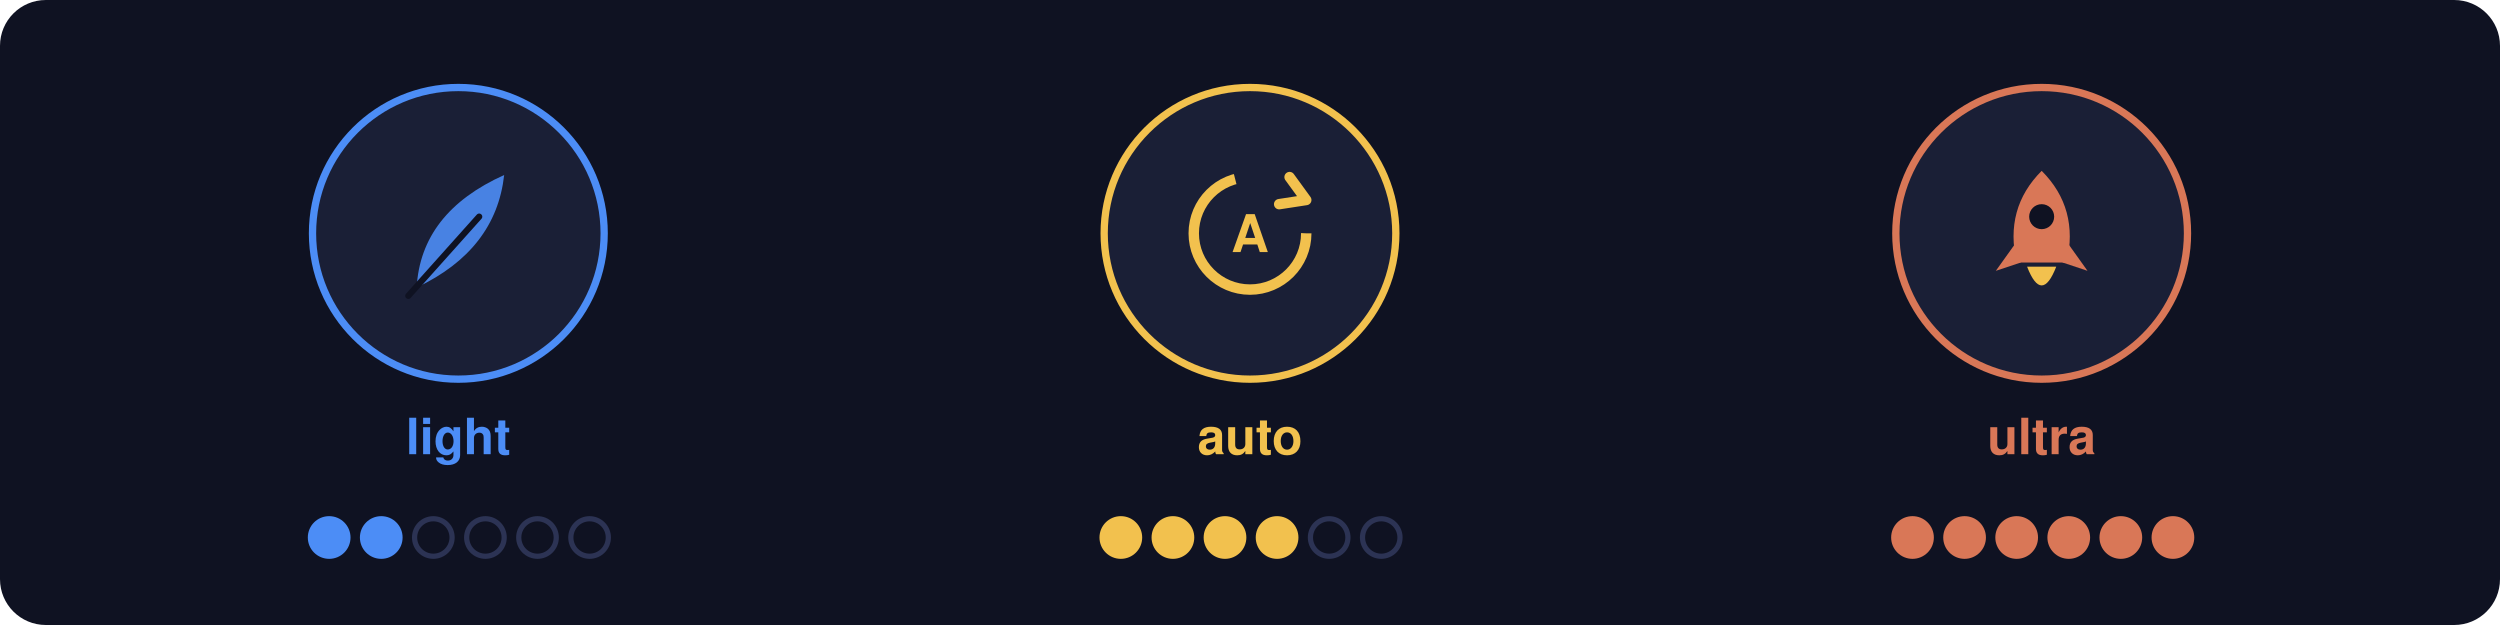
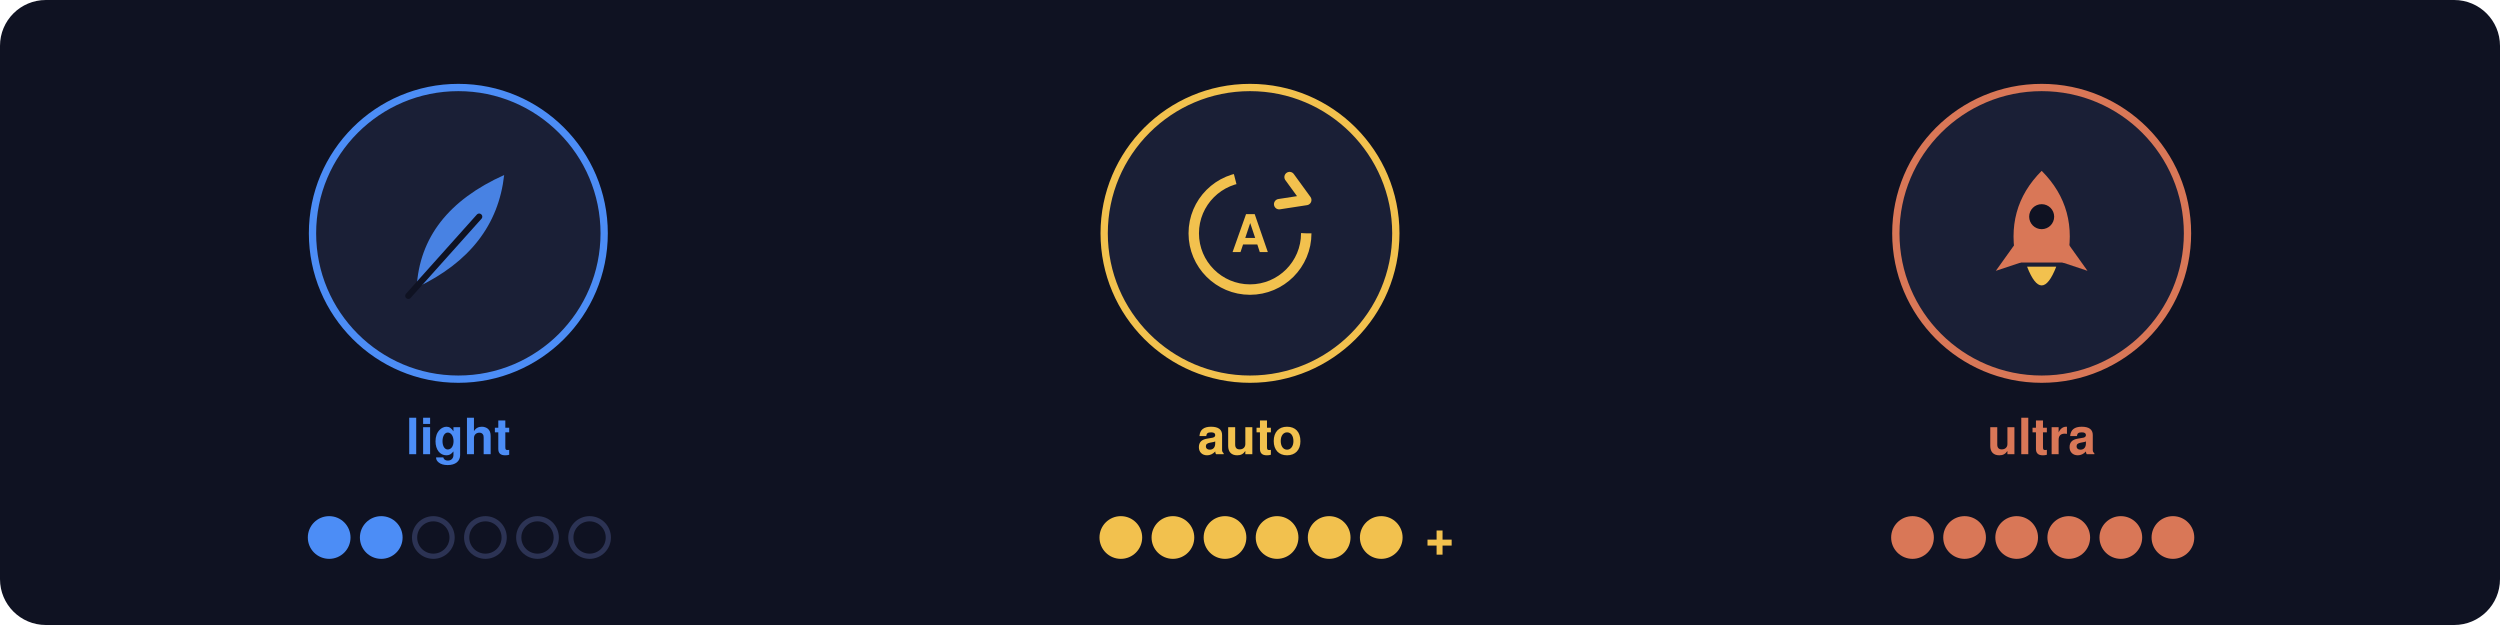
<svg xmlns="http://www.w3.org/2000/svg" width="1200" height="300" viewBox="0 0 1200 300" role="img" aria-label="Three gears">
  <defs>
    <marker id="ok" markerWidth="12" markerHeight="12" refX="9" refY="6" orient="auto">
      <path d="M0,0 L12,6 L0,12 z" fill="#A3ABC8" />
    </marker>
    <pattern id="tara" width="8" height="8" patternUnits="userSpaceOnUse" patternTransform="rotate(45)">
      <rect width="8" height="8" fill="#141933" />
      <line x1="0" y1="0" x2="0" y2="8" stroke="#3A4266" stroke-width="3" />
    </pattern>
  </defs>
  <rect width="1200" height="300" rx="22" fill="#0F1222" />
  <circle cx="220" cy="112" r="70" fill="#1A1F36" stroke="#4C8DF6" stroke-width="3.5" />
  <path d="M 200 138 Q 202 102 242 84 Q 238 120 200 138 Z" fill="#4C8DF6" opacity=".9" />
  <line x1="196 " y1="142" x2="230" y2="104" stroke="#0F1222" stroke-width="3" stroke-linecap="round" stroke-linejoin="round" />
  <text x="220" y="218" font-family="-apple-system,Segoe UI,Helvetica,Arial,sans-serif" font-size="24" font-weight="800" fill="#4C8DF6" text-anchor="middle">light</text>
  <circle cx="158" cy="258" r="9" fill="#4C8DF6" stroke="#4C8DF6" stroke-width="2.5" />
  <circle cx="183" cy="258" r="9" fill="#4C8DF6" stroke="#4C8DF6" stroke-width="2.5" />
  <circle cx="208" cy="258" r="9" fill="none" stroke="#2C3354" stroke-width="2.5" />
  <circle cx="233" cy="258" r="9" fill="none" stroke="#2C3354" stroke-width="2.5" />
  <circle cx="258" cy="258" r="9" fill="none" stroke="#2C3354" stroke-width="2.5" />
  <circle cx="283" cy="258" r="9" fill="none" stroke="#2C3354" stroke-width="2.5" />
  <circle cx="600" cy="112" r="70" fill="#1A1F36" stroke="#F2C14E" stroke-width="3.5" />
  <circle cx="600" cy="112" r="27" fill="none" stroke="#F2C14E" stroke-width="5" stroke-dasharray="120 50" />
  <path d="M 619 85 L 627 96 L 614 98" fill="none" stroke="#F2C14E" stroke-width="5" stroke-linecap="round" stroke-linejoin="round" />
  <text x="600" y="121" font-family="-apple-system,Segoe UI,Helvetica,Arial,sans-serif" font-size="25" font-weight="800" fill="#F2C14E" text-anchor="middle">A</text>
  <text x="600" y="218" font-family="-apple-system,Segoe UI,Helvetica,Arial,sans-serif" font-size="24" font-weight="800" fill="#F2C14E" text-anchor="middle">auto</text>
  <circle cx="538" cy="258" r="9" fill="#F2C14E" stroke="#F2C14E" stroke-width="2.5" />
  <circle cx="563" cy="258" r="9" fill="#F2C14E" stroke="#F2C14E" stroke-width="2.5" />
  <circle cx="588" cy="258" r="9" fill="#F2C14E" stroke="#F2C14E" stroke-width="2.5" />
  <circle cx="613" cy="258" r="9" fill="#F2C14E" stroke="#F2C14E" stroke-width="2.5" />
-   <circle cx="638" cy="258" r="9" fill="none" stroke="#2C3354" stroke-width="2.5" />
-   <circle cx="663" cy="258" r="9" fill="none" stroke="#2C3354" stroke-width="2.5" />
+   <circle cx="638" cy="258" r="9" fill="#F2C14E" stroke="#F2C14E" stroke-width="2.5" />
+   <circle cx="663" cy="258" r="9" fill="#F2C14E" stroke="#F2C14E" stroke-width="2.5" />
+   <text x="684" y="266" font-family="-apple-system,Segoe UI,Helvetica,Arial,sans-serif" font-size="24" font-weight="800" fill="#F2C14E">+</text>
  <circle cx="980" cy="112" r="70" fill="#1A1F36" stroke="#D97757" stroke-width="3.5" />
  <path d="M 980 82 Q 998 100 992 126 L 968 126 Q 962 100 980 82 Z" fill="#D97757" />
  <circle cx="980" cy="104" r="6" fill="#0F1222" />
  <path d="M 968 116 L 958 130 L 970 126 Z M 992 116 L 1002 130 L 990 126 Z" fill="#D97757" />
  <path d="M 973 128 Q 980 146 987 128 Z" fill="#F2C14E" />
  <text x="980" y="218" font-family="-apple-system,Segoe UI,Helvetica,Arial,sans-serif" font-size="24" font-weight="800" fill="#D97757" text-anchor="middle">ultra</text>
  <circle cx="918" cy="258" r="9" fill="#D97757" stroke="#D97757" stroke-width="2.5" />
  <circle cx="943" cy="258" r="9" fill="#D97757" stroke="#D97757" stroke-width="2.5" />
  <circle cx="968" cy="258" r="9" fill="#D97757" stroke="#D97757" stroke-width="2.5" />
  <circle cx="993" cy="258" r="9" fill="#D97757" stroke="#D97757" stroke-width="2.5" />
  <circle cx="1018" cy="258" r="9" fill="#D97757" stroke="#D97757" stroke-width="2.5" />
  <circle cx="1043" cy="258" r="9" fill="#D97757" stroke="#D97757" stroke-width="2.5" />
</svg>
